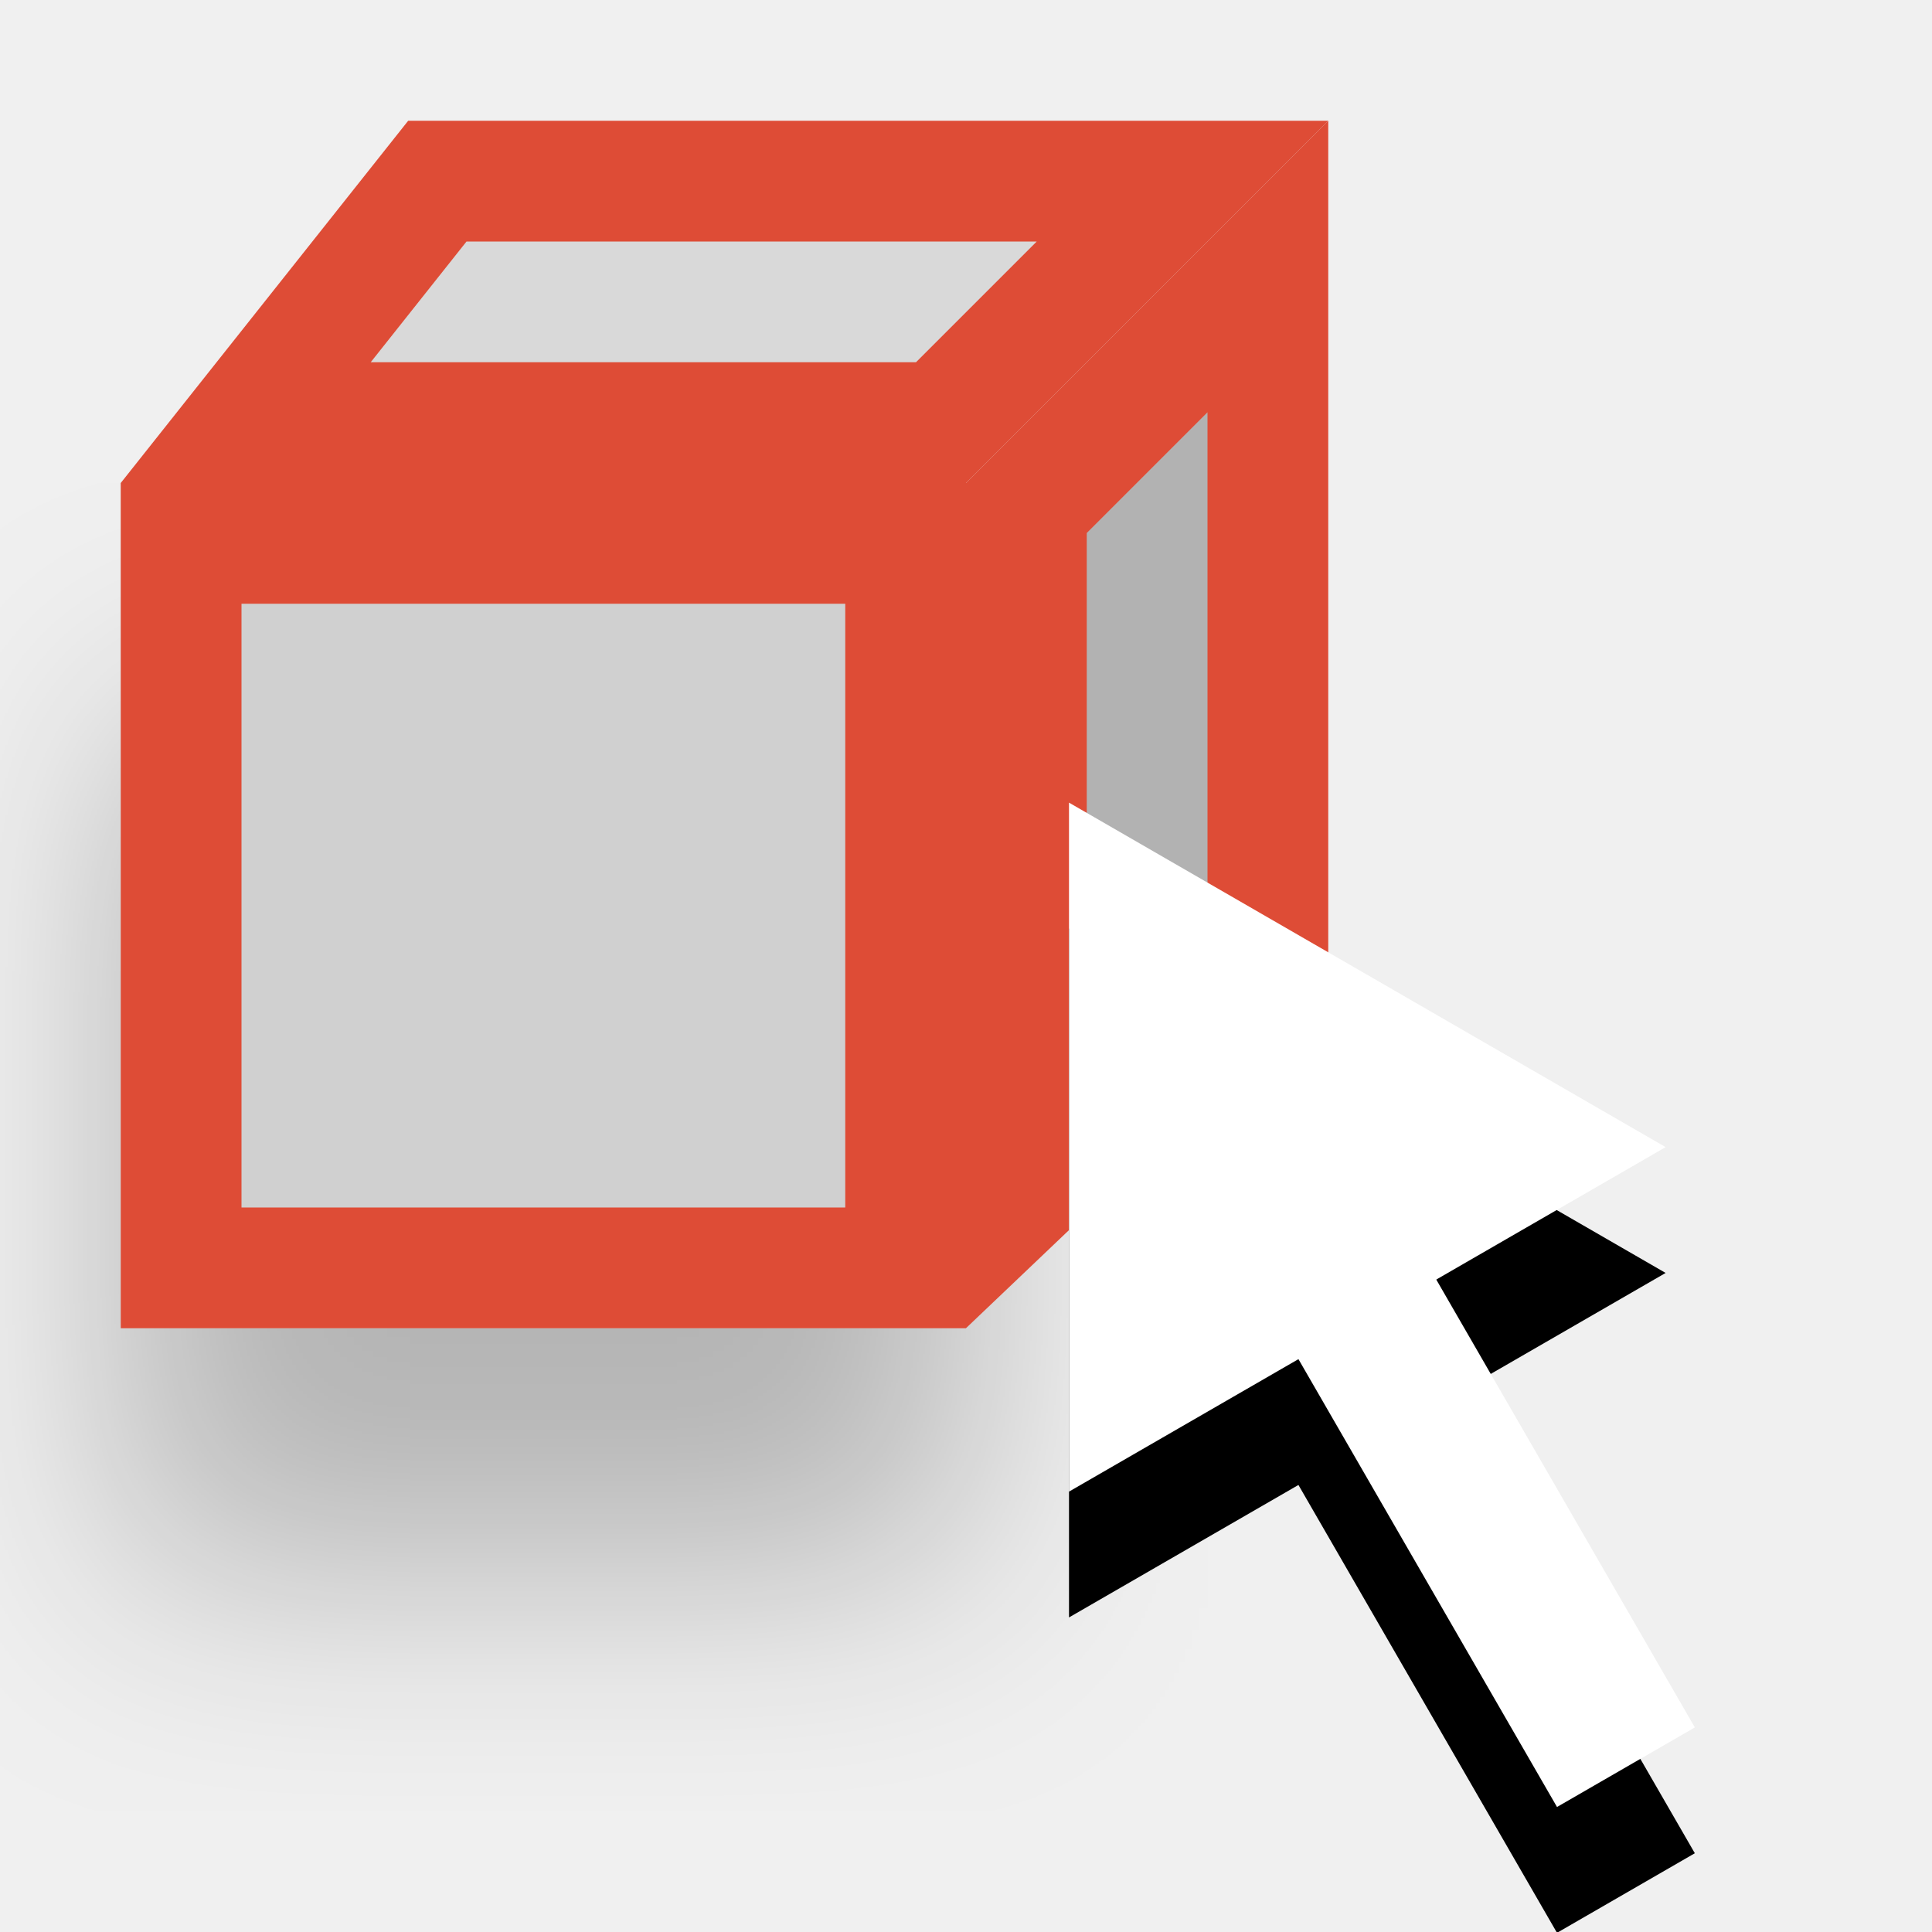
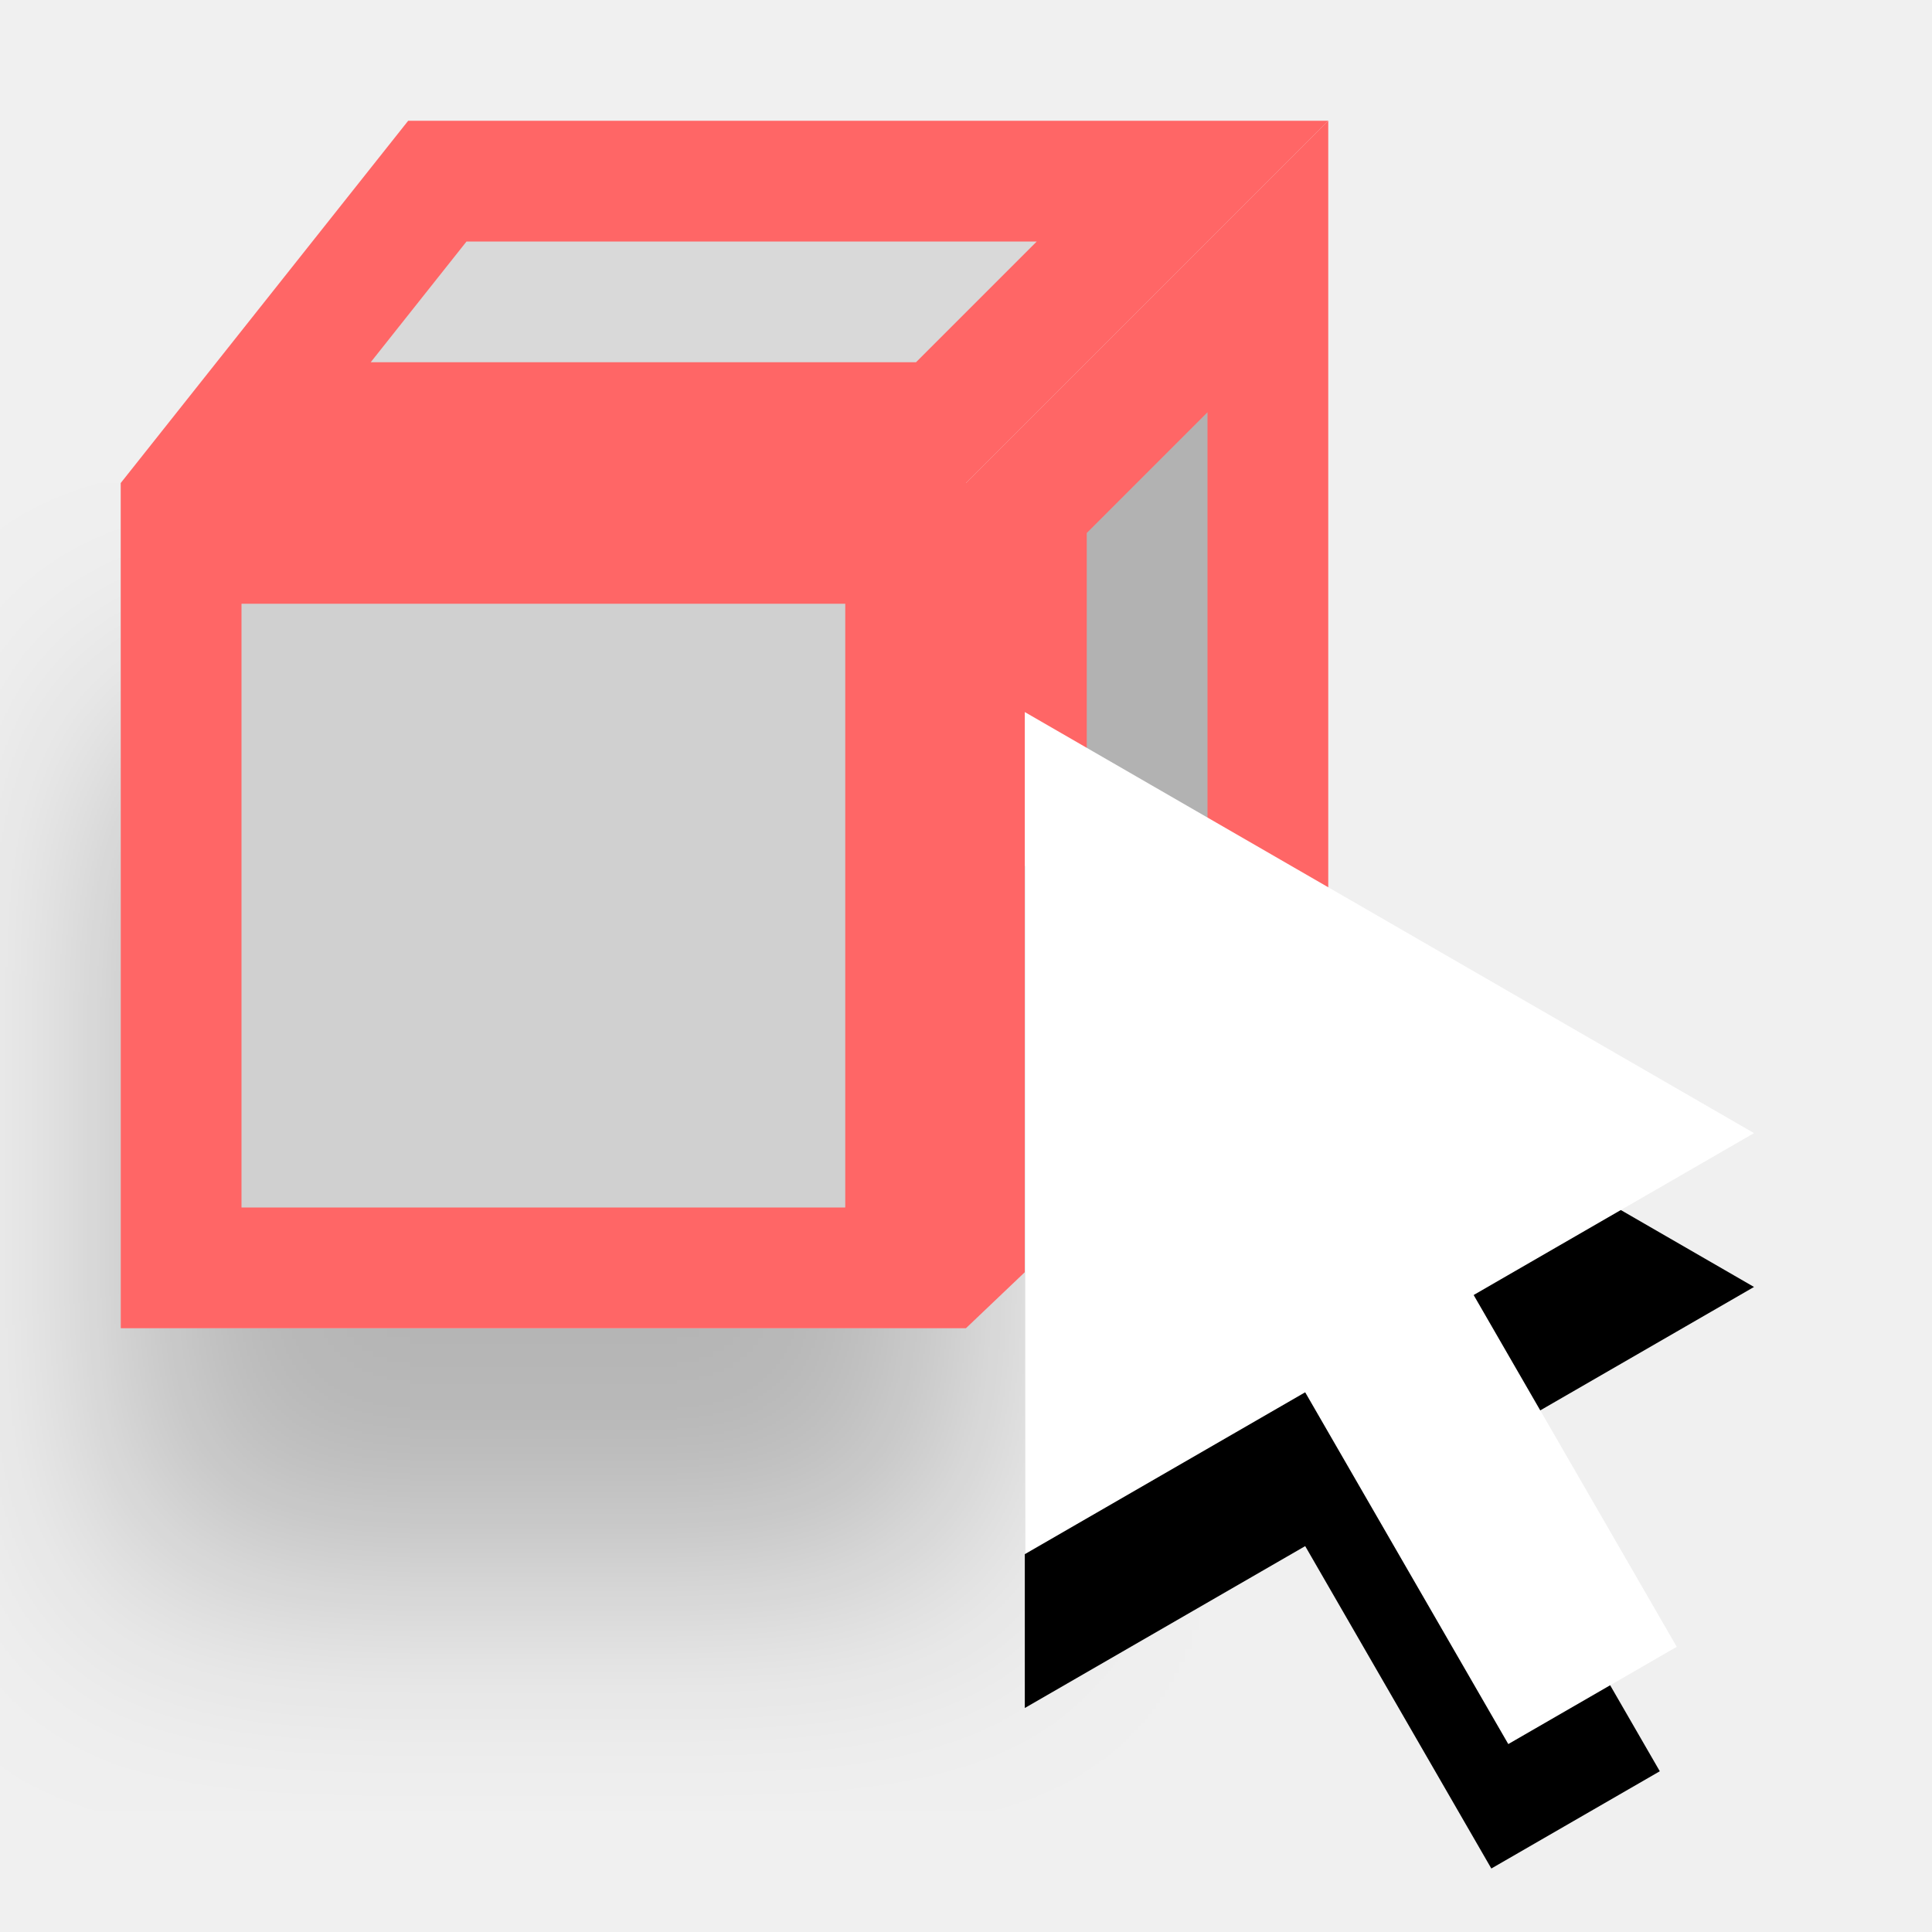
<svg xmlns="http://www.w3.org/2000/svg" width="16" height="16" viewBox="0 0 16 16" fill="none">
  <g clip-path="url(#clip0_21_352)">
    <g filter="url(#filter0_d_21_352)">
      <path d="M1 4H8V11H1V4Z" fill="#D0D0D0" />
-       <path d="M7.5 4.5V10.5H1.5V4.5H7.5Z" stroke="#DE4C36" />
+       <path d="M7.5 4.5V10.5H1.5V4.5H7.5Z" stroke="#FF6666" />
    </g>
-     <path d="M9.793 1.5L7.793 3.5H2.035L3.622 1.5H9.793Z" fill="#D9D9D9" stroke="#DE4C36" />
-     <path d="M10.5 7.929L8.5 9.833V4.207L10.5 2.207V7.929Z" fill="#B2B2B2" stroke="#DE4C36" />
-     <path d="M8.853 7.689L13.794 10.542L8.853 13.395L8.853 7.689Z" fill="black" />
-     <rect x="10.259" y="11.442" width="1.318" height="5.271" transform="rotate(-30 10.2589 11.4421)" fill="black" />
-     <path d="M8.853 6.647L13.794 9.5L8.853 12.353L8.853 6.647Z" fill="white" />
-     <rect x="10.259" y="10.4" width="1.318" height="5.271" transform="rotate(-30 10.2589 10.4)" fill="white" />
+     <path d="M9.793 1.5L7.793 3.5H2.035L3.622 1.5H9.793Z" fill="#D9D9D9" stroke="#FF6666" />
+     <path d="M10.5 7.929L8.5 9.833V4.207L10.5 2.207V7.929Z" fill="#B2B2B2" stroke="#FF6666" />
+     <path d="M8.487 7.171L14.526 10.658L8.487 14.145L8.487 7.171Z" fill="black" />
+     <rect x="10.205" y="11.758" width="1.611" height="4.291" transform="rotate(-30 10.2053 11.7579)" fill="black" />
+     <path d="M8.487 5.897L14.526 9.384L8.487 12.871L8.487 5.897Z" fill="white" />
+     <rect x="10.205" y="10.484" width="1.611" height="4.572" transform="rotate(-30 10.2053 10.4842)" fill="white" />
  </g>
  <defs>
    <filter id="filter0_d_21_352" x="-1" y="4" width="11" height="11" filterUnits="userSpaceOnUse" color-interpolation-filters="sRGB">
      <feFlood flood-opacity="0" result="BackgroundImageFix" />
      <feColorMatrix in="SourceAlpha" type="matrix" values="0 0 0 0 0 0 0 0 0 0 0 0 0 0 0 0 0 0 127 0" result="hardAlpha" />
      <feOffset dy="2" />
      <feGaussianBlur stdDeviation="1" />
      <feComposite in2="hardAlpha" operator="out" />
      <feColorMatrix type="matrix" values="0 0 0 0 0 0 0 0 0 0 0 0 0 0 0 0 0 0 0.25 0" />
      <feBlend mode="normal" in2="BackgroundImageFix" result="effect1_dropShadow_21_352" />
      <feBlend mode="normal" in="SourceGraphic" in2="effect1_dropShadow_21_352" result="shape" />
    </filter>
    <clipPath id="clip0_21_352">
      <rect width="16" height="16" fill="white" />
    </clipPath>
  </defs>
</svg>
